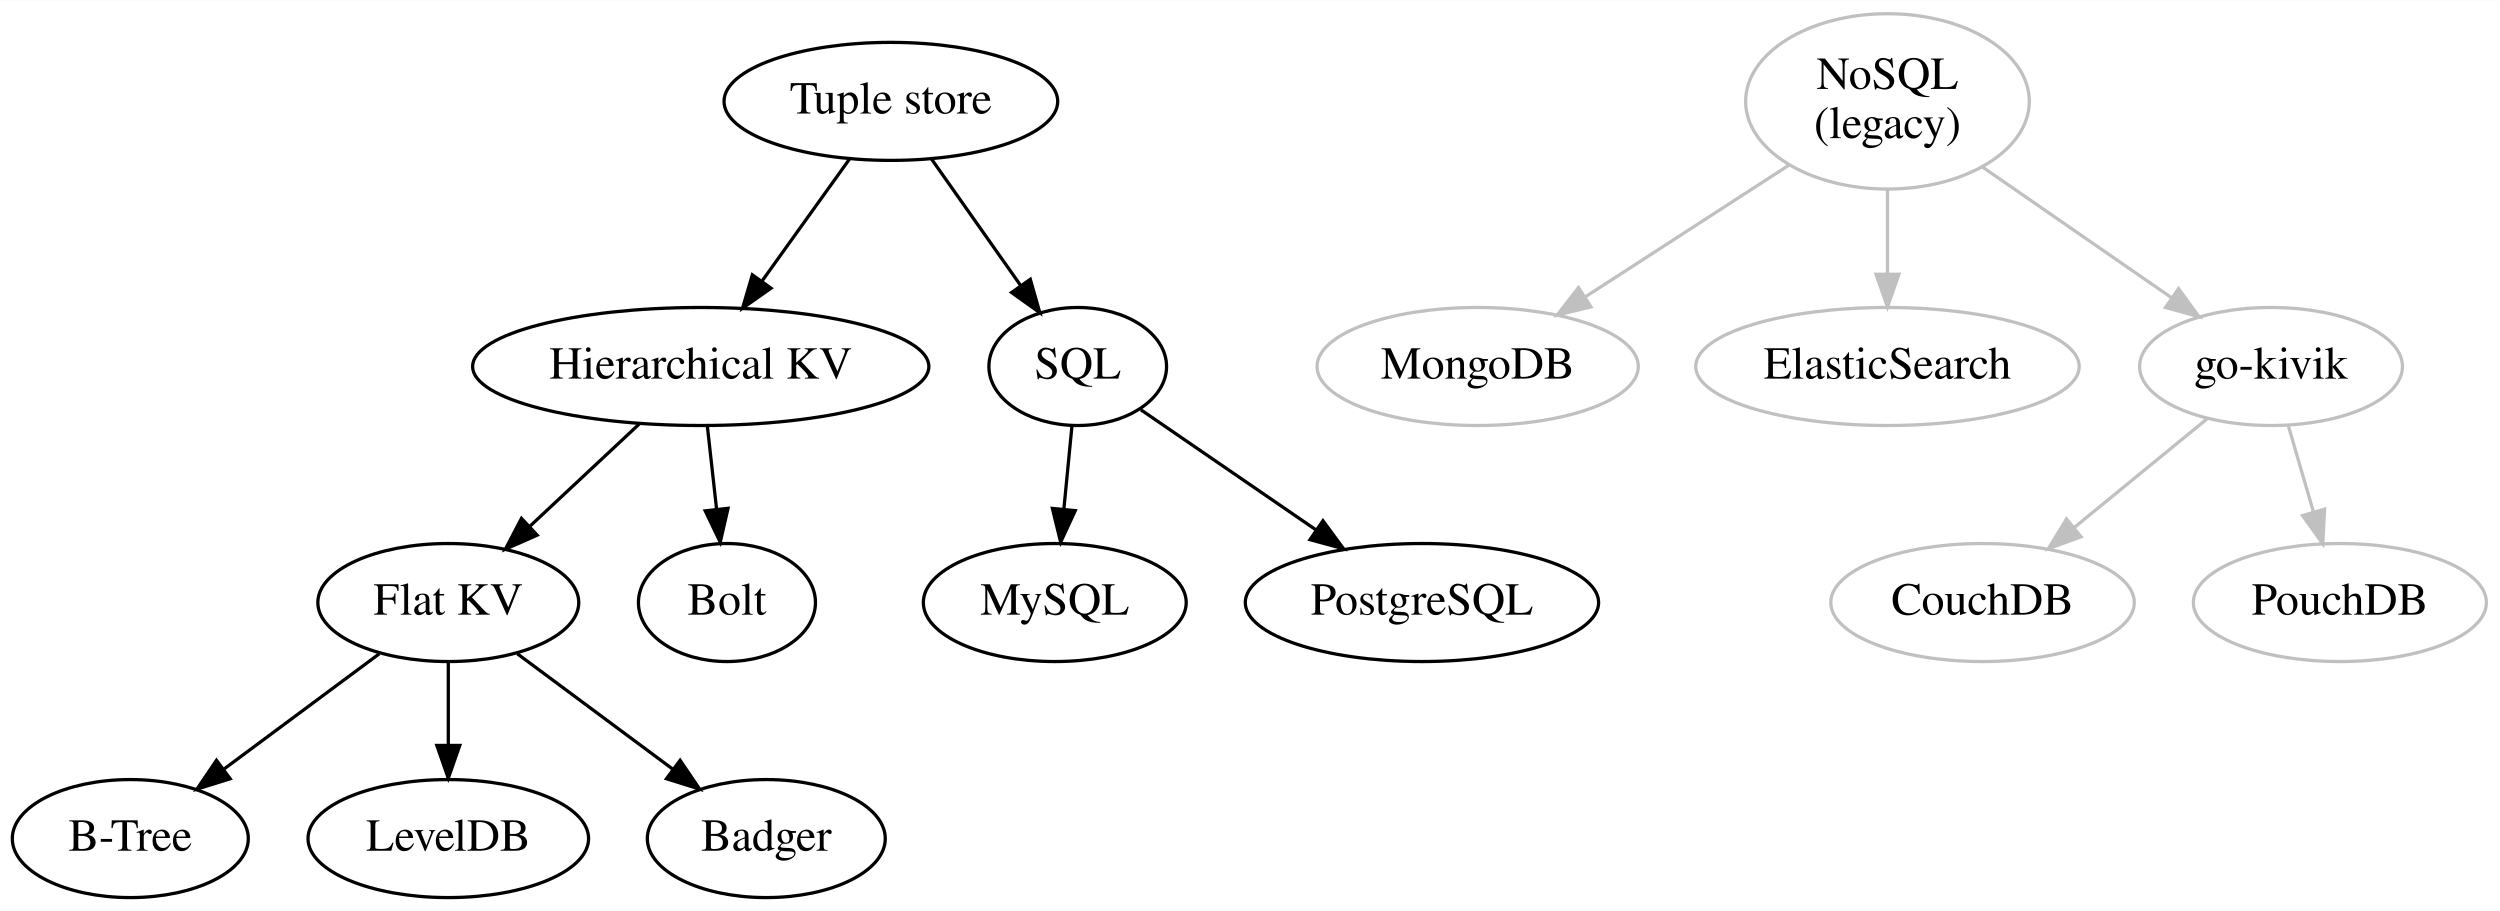
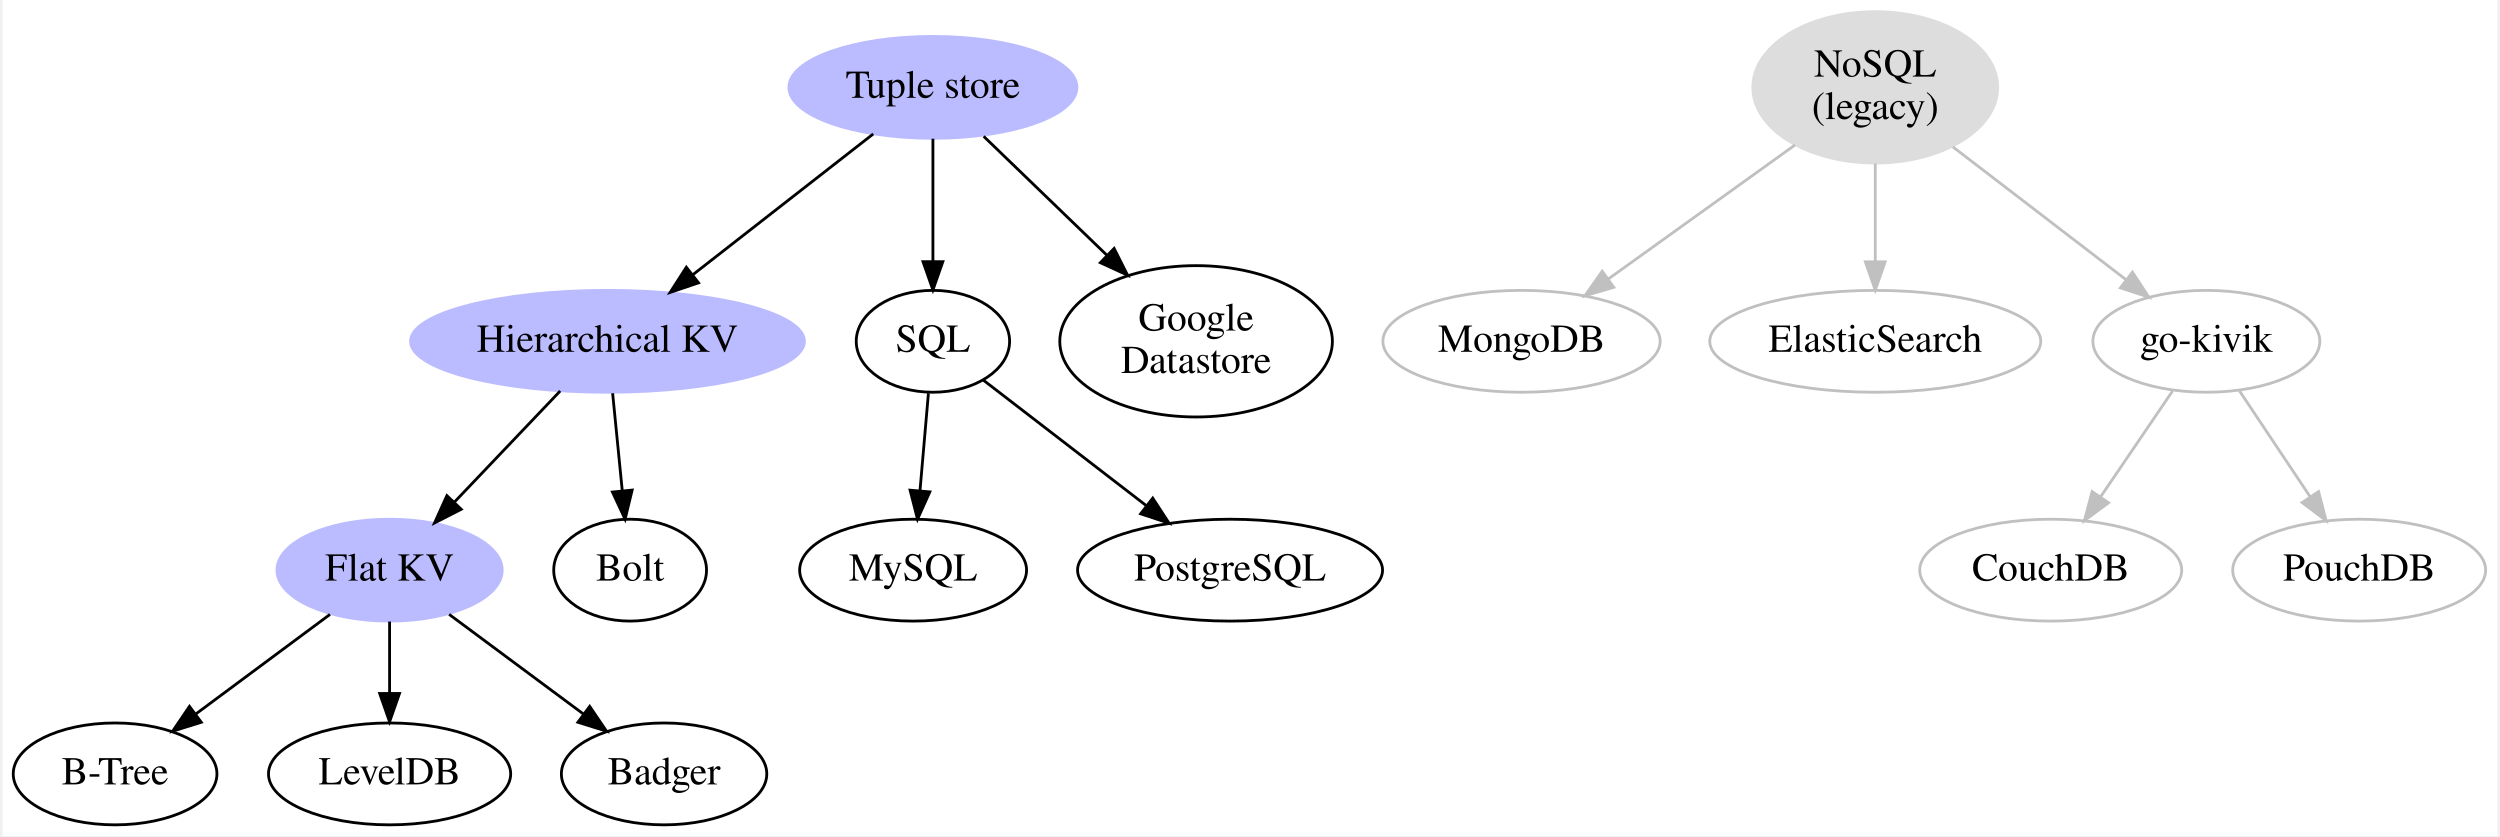
- <svg xmlns="http://www.w3.org/2000/svg" xmlns:xlink="http://www.w3.org/1999/xlink" width="763pt" height="278pt" viewBox="0.00 0.00 762.59 277.74">
-   <g id="graph0" class="graph" transform="scale(1 1) rotate(0) translate(4 273.7401)">
-     <polygon fill="#ffffff" stroke="transparent" points="-4,4 -4,-273.74 758.593,-273.74 758.593,4 -4,4" />
+ <svg xmlns="http://www.w3.org/2000/svg" xmlns:xlink="http://www.w3.org/1999/xlink" width="882pt" height="295pt" viewBox="0.00 0.00 881.59 295.48">
+   <g id="graph0" class="graph" transform="scale(1 1) rotate(0) translate(4 291.4802)">
+     <polygon fill="#ffffff" stroke="transparent" points="-4,4 -4,-291.48 877.593,-291.48 877.593,4 -4,4" />
    <g id="node1" class="node">
      <g id="a_node1">
        <a xlink:href="./docs/kv-flat.md" xlink:title="Flat KV">
-           <ellipse fill="none" stroke="#000000" cx="132.747" cy="-90" rx="39.794" ry="18" />
+           <ellipse fill="#bbbbff" stroke="#bbbbff" cx="132.747" cy="-90" rx="39.794" ry="18" />
          <text text-anchor="middle" x="132.747" y="-86.3" font-family="Times,serif" font-size="14.00" fill="#000000">Flat KV</text>
        </a>
      </g>
    </g>
    <g id="node2" class="node">
      <ellipse fill="none" stroke="#000000" cx="35.747" cy="-18" rx="35.995" ry="18" />
      <text text-anchor="middle" x="35.747" y="-14.3" font-family="Times,serif" font-size="14.00" fill="#000000">B-Tree</text>
    </g>
    <g id="edge1" class="edge">
      <path fill="none" stroke="#000000" d="M111.699,-74.377C97.783,-64.048 79.371,-50.381 64.161,-39.091" />
      <polygon fill="#000000" stroke="#000000" points="66.204,-36.249 56.089,-33.099 62.032,-41.87 66.204,-36.249" />
    </g>
    <g id="node3" class="node">
      <ellipse fill="none" stroke="#000000" cx="132.747" cy="-18" rx="42.793" ry="18" />
      <text text-anchor="middle" x="132.747" y="-14.3" font-family="Times,serif" font-size="14.00" fill="#000000">LevelDB</text>
    </g>
    <g id="edge2" class="edge">
      <path fill="none" stroke="#000000" d="M132.747,-71.831C132.747,-64.131 132.747,-54.974 132.747,-46.417" />
      <polygon fill="#000000" stroke="#000000" points="136.247,-46.413 132.747,-36.413 129.247,-46.413 136.247,-46.413" />
    </g>
    <g id="node4" class="node">
      <ellipse fill="none" stroke="#000000" cx="229.747" cy="-18" rx="36.294" ry="18" />
      <text text-anchor="middle" x="229.747" y="-14.3" font-family="Times,serif" font-size="14.00" fill="#000000">Badger</text>
    </g>
    <g id="edge3" class="edge">
      <path fill="none" stroke="#000000" d="M153.794,-74.377C167.71,-64.048 186.122,-50.381 201.333,-39.091" />
      <polygon fill="#000000" stroke="#000000" points="203.461,-41.87 209.405,-33.099 199.289,-36.249 203.461,-41.87" />
    </g>
    <g id="node5" class="node">
      <g id="a_node5">
        <a xlink:href="./docs/kv-hierarchical.md" xlink:title="Hierarchical KV">
-           <ellipse fill="none" stroke="#000000" cx="209.747" cy="-162" rx="69.588" ry="18" />
-           <text text-anchor="middle" x="209.747" y="-158.3" font-family="Times,serif" font-size="14.00" fill="#000000">Hierarchical KV</text>
+           <ellipse fill="#bbbbff" stroke="#bbbbff" cx="209.747" cy="-170.87" rx="69.588" ry="18" />
+           <text text-anchor="middle" x="209.747" y="-167.17" font-family="Times,serif" font-size="14.00" fill="#000000">Hierarchical KV</text>
        </a>
      </g>
    </g>
    <g id="edge4" class="edge">
-       <path fill="none" stroke="#000000" d="M191.107,-144.571C181.079,-135.194 168.575,-123.502 157.716,-113.348" />
-       <polygon fill="#000000" stroke="#000000" points="159.854,-110.555 150.159,-106.282 155.073,-115.668 159.854,-110.555" />
+       <path fill="none" stroke="#000000" d="M193.039,-153.322C182.124,-141.858 167.724,-126.735 155.734,-114.142" />
+       <polygon fill="#000000" stroke="#000000" points="158.063,-111.513 148.633,-106.684 152.994,-116.34 158.063,-111.513" />
    </g>
    <g id="node6" class="node">
      <ellipse fill="none" stroke="#000000" cx="217.747" cy="-90" rx="27" ry="18" />
      <text text-anchor="middle" x="217.747" y="-86.3" font-family="Times,serif" font-size="14.00" fill="#000000">Bolt</text>
    </g>
    <g id="edge5" class="edge">
-       <path fill="none" stroke="#000000" d="M211.766,-143.831C212.621,-136.131 213.639,-126.974 214.589,-118.417" />
-       <polygon fill="#000000" stroke="#000000" points="218.075,-118.739 215.701,-108.413 211.118,-117.966 218.075,-118.739" />
+       <path fill="none" stroke="#000000" d="M211.562,-152.519C212.572,-142.315 213.849,-129.404 214.98,-117.968" />
+       <polygon fill="#000000" stroke="#000000" points="218.465,-118.296 215.966,-107.999 211.499,-117.606 218.465,-118.296" />
    </g>
    <g id="node7" class="node">
      <g id="a_node7">
        <a xlink:href="./docs/sql-tuple.md" xlink:title="SQL">
-           <ellipse fill="none" stroke="#000000" cx="324.747" cy="-162" rx="27.097" ry="18" />
-           <text text-anchor="middle" x="324.747" y="-158.3" font-family="Times,serif" font-size="14.00" fill="#000000">SQL</text>
+           <ellipse fill="none" stroke="#000000" cx="324.747" cy="-170.87" rx="27.097" ry="18" />
+           <text text-anchor="middle" x="324.747" y="-167.17" font-family="Times,serif" font-size="14.00" fill="#000000">SQL</text>
        </a>
      </g>
    </g>
    <g id="node8" class="node">
      <ellipse fill="none" stroke="#000000" cx="317.747" cy="-90" rx="40.094" ry="18" />
      <text text-anchor="middle" x="317.747" y="-86.3" font-family="Times,serif" font-size="14.00" fill="#000000">MySQL</text>
    </g>
    <g id="edge6" class="edge">
-       <path fill="none" stroke="#000000" d="M322.98,-143.831C322.232,-136.131 321.342,-126.974 320.51,-118.417" />
-       <polygon fill="#000000" stroke="#000000" points="323.988,-118.028 319.537,-108.413 317.021,-118.705 323.988,-118.028" />
+       <path fill="none" stroke="#000000" d="M323.158,-152.519C322.275,-142.315 321.158,-129.404 320.168,-117.968" />
+       <polygon fill="#000000" stroke="#000000" points="323.654,-117.66 319.305,-107.999 316.68,-118.264 323.654,-117.66" />
    </g>
    <g id="node9" class="node">
      <ellipse fill="none" stroke="#000000" cx="429.747" cy="-90" rx="53.891" ry="18" />
      <text text-anchor="middle" x="429.747" y="-86.3" font-family="Times,serif" font-size="14.00" fill="#000000">PostgreSQL</text>
    </g>
    <g id="edge7" class="edge">
-       <path fill="none" stroke="#000000" d="M344.005,-148.794C358.964,-138.537 380.038,-124.086 397.55,-112.078" />
-       <polygon fill="#000000" stroke="#000000" points="399.55,-114.95 405.818,-106.408 395.591,-109.177 399.55,-114.95" />
+       <path fill="none" stroke="#000000" d="M342.559,-157.152C358.288,-145.037 381.536,-127.132 400.071,-112.856" />
+       <polygon fill="#000000" stroke="#000000" points="402.425,-115.461 408.211,-106.586 398.153,-109.915 402.425,-115.461" />
    </g>
    <g id="node10" class="node">
-       <g id="a_node10">
+       <ellipse fill="none" stroke="#000000" cx="417.747" cy="-170.87" rx="48.167" ry="26.741" />
+       <text text-anchor="middle" x="417.747" y="-174.67" font-family="Times,serif" font-size="14.00" fill="#000000">Google</text>
+       <text text-anchor="middle" x="417.747" y="-159.67" font-family="Times,serif" font-size="14.00" fill="#000000">Datastore</text>
+     </g>
+     <g id="node11" class="node">
+       <g id="a_node11">
        <a xlink:href="./docs/tuple-strict.md" xlink:title="Tuple store">
-           <ellipse fill="none" stroke="#000000" cx="267.747" cy="-242.87" rx="50.892" ry="18" />
-           <text text-anchor="middle" x="267.747" y="-239.17" font-family="Times,serif" font-size="14.00" fill="#000000">Tuple store</text>
+           <ellipse fill="#bbbbff" stroke="#bbbbff" cx="324.747" cy="-260.61" rx="50.892" ry="18" />
+           <text text-anchor="middle" x="324.747" y="-256.91" font-family="Times,serif" font-size="14.00" fill="#000000">Tuple store</text>
        </a>
      </g>
    </g>
+     <g id="edge9" class="edge">
+       <path fill="none" stroke="#000000" d="M303.654,-244.15C285.759,-230.186 259.872,-209.985 239.807,-194.328" />
+       <polygon fill="#000000" stroke="#000000" points="241.919,-191.536 231.882,-188.143 237.612,-197.054 241.919,-191.536" />
+     </g>
+     <g id="edge10" class="edge">
+       <path fill="none" stroke="#000000" d="M324.747,-242.45C324.747,-230.043 324.747,-213.352 324.747,-199.209" />
+       <polygon fill="#000000" stroke="#000000" points="328.247,-199.003 324.747,-189.003 321.247,-199.003 328.247,-199.003" />
+     </g>
    <g id="edge8" class="edge">
-       <path fill="none" stroke="#000000" d="M255.162,-225.322C247.387,-214.482 237.265,-200.369 228.551,-188.218" />
-       <polygon fill="#000000" stroke="#000000" points="231.18,-185.879 222.508,-179.793 225.492,-189.959 231.18,-185.879" />
-     </g>
-     <g id="edge9" class="edge">
-       <path fill="none" stroke="#000000" d="M280.115,-225.322C288.096,-213.999 298.594,-199.106 307.403,-186.607" />
-       <polygon fill="#000000" stroke="#000000" points="310.279,-188.601 313.18,-178.411 304.558,-184.568 310.279,-188.601" />
-     </g>
-     <g id="node11" class="node">
-       <ellipse fill="none" stroke="#c0c0c0" cx="571.747" cy="-242.87" rx="43.267" ry="26.741" />
-       <text text-anchor="middle" x="571.747" y="-246.67" font-family="Times,serif" font-size="14.00" fill="#000000">NoSQL</text>
-       <text text-anchor="middle" x="571.747" y="-231.67" font-family="Times,serif" font-size="14.00" fill="#000000">(legacy)</text>
+       <path fill="none" stroke="#000000" d="M342.678,-243.307C354.994,-231.423 371.675,-215.327 386.185,-201.326" />
+       <polygon fill="#000000" stroke="#000000" points="388.774,-203.691 393.54,-194.229 383.913,-198.654 388.774,-203.691" />
    </g>
    <g id="node12" class="node">
-       <ellipse fill="none" stroke="#c0c0c0" cx="446.747" cy="-162" rx="48.993" ry="18" />
-       <text text-anchor="middle" x="446.747" y="-158.3" font-family="Times,serif" font-size="14.00" fill="#000000">MongoDB</text>
-     </g>
-     <g id="edge10" class="edge">
-       <path fill="none" stroke="#c0c0c0" d="M541.806,-223.5C523.016,-211.343 498.778,-195.662 479.48,-183.177" />
-       <polygon fill="#c0c0c0" stroke="#c0c0c0" points="481.296,-180.183 470.999,-177.69 477.493,-186.061 481.296,-180.183" />
+       <ellipse fill="#dddddd" stroke="#dddddd" cx="657.747" cy="-260.61" rx="43.267" ry="26.741" />
+       <text text-anchor="middle" x="657.747" y="-264.41" font-family="Times,serif" font-size="14.00" fill="#000000">NoSQL</text>
+       <text text-anchor="middle" x="657.747" y="-249.41" font-family="Times,serif" font-size="14.00" fill="#000000">(legacy)</text>
    </g>
    <g id="node13" class="node">
-       <ellipse fill="none" stroke="#c0c0c0" cx="571.747" cy="-162" rx="58.49" ry="18" />
-       <text text-anchor="middle" x="571.747" y="-158.3" font-family="Times,serif" font-size="14.00" fill="#000000">ElasticSearch</text>
+       <ellipse fill="none" stroke="#c0c0c0" cx="532.747" cy="-170.87" rx="48.993" ry="18" />
+       <text text-anchor="middle" x="532.747" y="-167.17" font-family="Times,serif" font-size="14.00" fill="#000000">MongoDB</text>
    </g>
    <g id="edge11" class="edge">
-       <path fill="none" stroke="#c0c0c0" d="M571.747,-215.941C571.747,-207.671 571.747,-198.549 571.747,-190.196" />
-       <polygon fill="#c0c0c0" stroke="#c0c0c0" points="575.247,-190.149 571.747,-180.149 568.247,-190.149 575.247,-190.149" />
+       <path fill="none" stroke="#c0c0c0" d="M629.382,-240.247C609.718,-226.129 583.55,-207.342 563.404,-192.88" />
+       <polygon fill="#c0c0c0" stroke="#c0c0c0" points="565.34,-189.961 555.176,-186.972 561.258,-195.647 565.34,-189.961" />
    </g>
    <g id="node14" class="node">
-       <ellipse fill="none" stroke="#c0c0c0" cx="688.747" cy="-162" rx="40.094" ry="18" />
-       <text text-anchor="middle" x="688.747" y="-158.3" font-family="Times,serif" font-size="14.00" fill="#000000">go-kivik</text>
+       <ellipse fill="none" stroke="#c0c0c0" cx="657.747" cy="-170.87" rx="58.49" ry="18" />
+       <text text-anchor="middle" x="657.747" y="-167.17" font-family="Times,serif" font-size="14.00" fill="#000000">ElasticSearch</text>
    </g>
    <g id="edge12" class="edge">
-       <path fill="none" stroke="#c0c0c0" d="M600.668,-222.88C618.231,-210.741 640.62,-195.265 658.43,-182.955" />
-       <polygon fill="#c0c0c0" stroke="#c0c0c0" points="660.528,-185.76 666.764,-177.195 656.547,-180.001 660.528,-185.76" />
+       <path fill="none" stroke="#c0c0c0" d="M657.747,-233.685C657.747,-222.73 657.747,-210.067 657.747,-198.993" />
+       <polygon fill="#c0c0c0" stroke="#c0c0c0" points="661.247,-198.97 657.747,-188.97 654.247,-198.97 661.247,-198.97" />
    </g>
    <g id="node15" class="node">
-       <ellipse fill="none" stroke="#c0c0c0" cx="600.747" cy="-90" rx="46.292" ry="18" />
-       <text text-anchor="middle" x="600.747" y="-86.3" font-family="Times,serif" font-size="14.00" fill="#000000">CouchDB</text>
+       <ellipse fill="none" stroke="#c0c0c0" cx="774.747" cy="-170.87" rx="40.094" ry="18" />
+       <text text-anchor="middle" x="774.747" y="-167.17" font-family="Times,serif" font-size="14.00" fill="#000000">go-kivik</text>
    </g>
    <g id="edge13" class="edge">
-       <path fill="none" stroke="#c0c0c0" d="M669.217,-146.021C657.308,-136.277 641.892,-123.665 628.705,-112.874" />
-       <polygon fill="#c0c0c0" stroke="#c0c0c0" points="630.788,-110.057 620.832,-106.434 626.356,-115.475 630.788,-110.057" />
+       <path fill="none" stroke="#c0c0c0" d="M685.178,-239.57C703.57,-225.464 727.733,-206.93 746.327,-192.669" />
+       <polygon fill="#c0c0c0" stroke="#c0c0c0" points="748.632,-195.311 754.437,-186.448 744.372,-189.757 748.632,-195.311" />
    </g>
    <g id="node16" class="node">
-       <ellipse fill="none" stroke="#c0c0c0" cx="709.747" cy="-90" rx="44.693" ry="18" />
-       <text text-anchor="middle" x="709.747" y="-86.3" font-family="Times,serif" font-size="14.00" fill="#000000">PouchDB</text>
+       <ellipse fill="none" stroke="#c0c0c0" cx="719.747" cy="-90" rx="46.292" ry="18" />
+       <text text-anchor="middle" x="719.747" y="-86.3" font-family="Times,serif" font-size="14.00" fill="#000000">CouchDB</text>
    </g>
    <g id="edge14" class="edge">
-       <path fill="none" stroke="#c0c0c0" d="M694.046,-143.831C696.352,-135.927 699.105,-126.487 701.657,-117.737" />
-       <polygon fill="#c0c0c0" stroke="#c0c0c0" points="705.082,-118.493 704.522,-107.913 698.362,-116.533 705.082,-118.493" />
+       <path fill="none" stroke="#c0c0c0" d="M762.813,-153.322C755.389,-142.407 745.709,-128.174 737.407,-115.967" />
+       <polygon fill="#c0c0c0" stroke="#c0c0c0" points="740.176,-113.814 731.658,-107.513 734.387,-117.751 740.176,-113.814" />
+     </g>
+     <g id="node17" class="node">
+       <ellipse fill="none" stroke="#c0c0c0" cx="828.747" cy="-90" rx="44.693" ry="18" />
+       <text text-anchor="middle" x="828.747" y="-86.3" font-family="Times,serif" font-size="14.00" fill="#000000">PouchDB</text>
+     </g>
+     <g id="edge15" class="edge">
+       <path fill="none" stroke="#c0c0c0" d="M786.464,-153.322C793.753,-142.407 803.257,-128.174 811.408,-115.967" />
+       <polygon fill="#c0c0c0" stroke="#c0c0c0" points="814.41,-117.773 817.053,-107.513 808.588,-113.886 814.41,-117.773" />
    </g>
  </g>
</svg>
